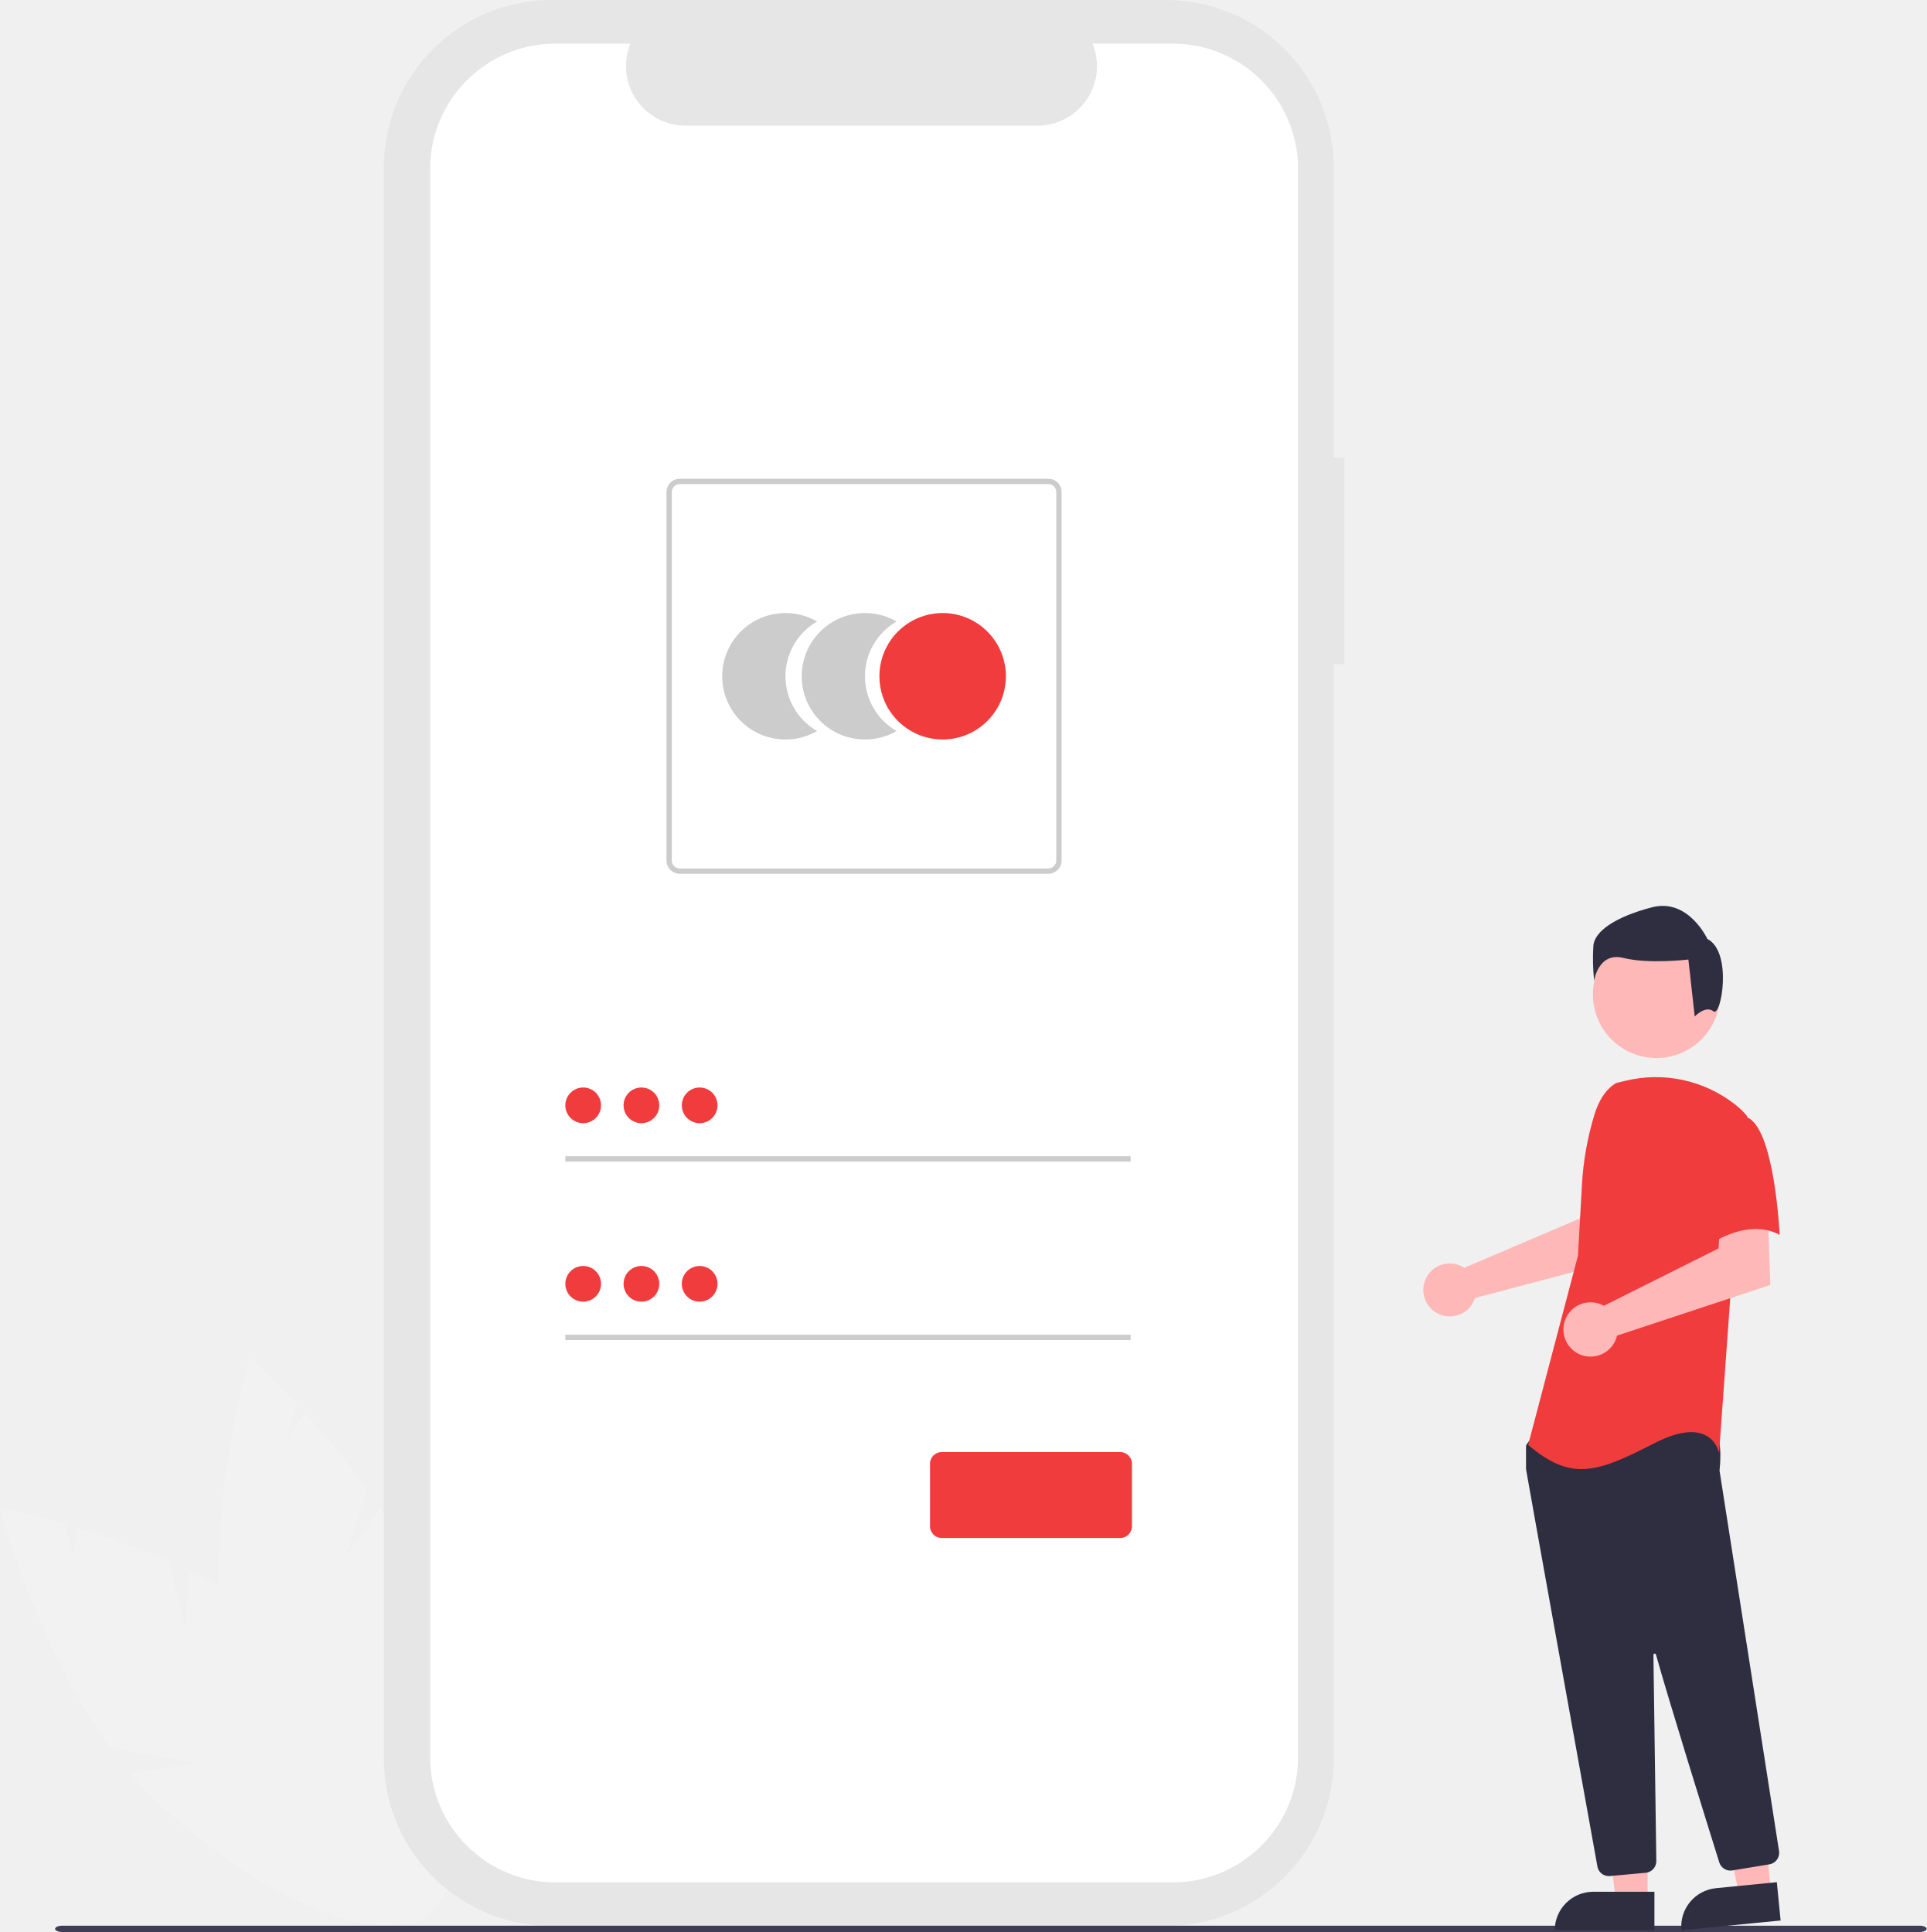
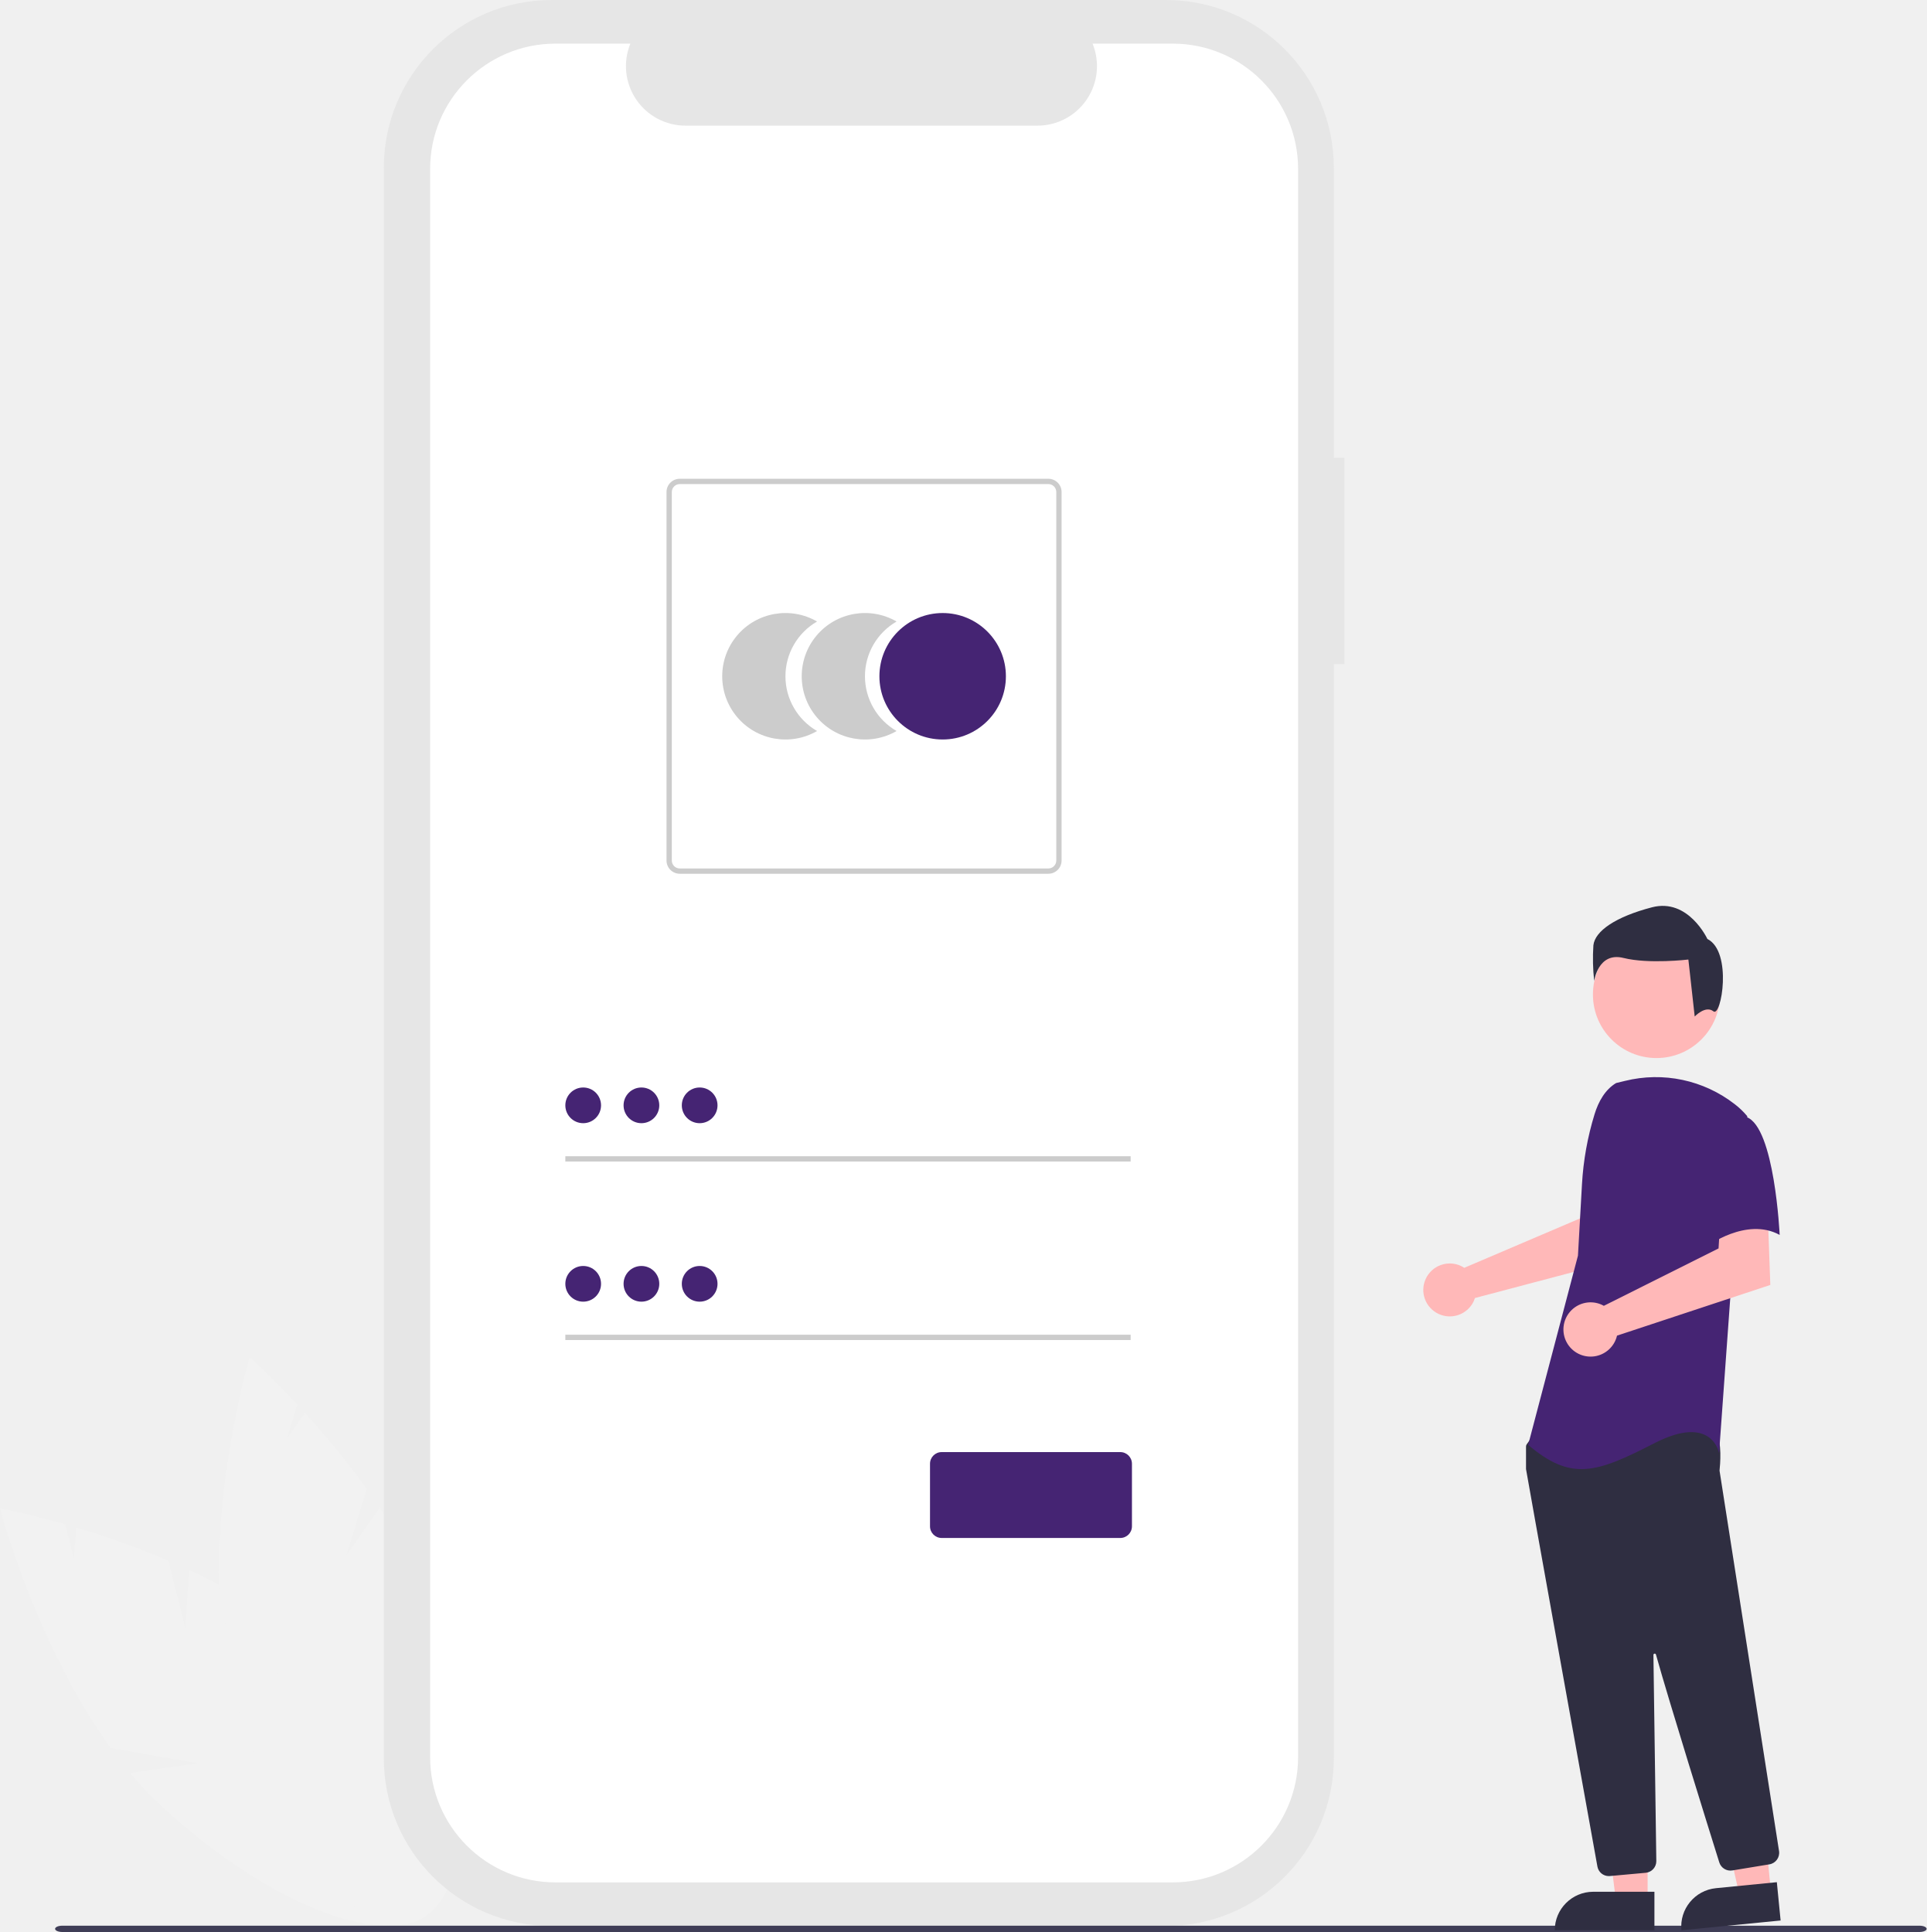
<svg xmlns="http://www.w3.org/2000/svg" data-name="Layer 1" width="744.848" height="747.077" viewBox="0 0 744.848 747.077">
-   <path id="fa3b9e12-7275-481e-bee9-64fd9595a50d-107" data-name="Path 1" d="M299.205,705.809l-6.56-25.872a335.967,335.967,0,0,0-35.643-12.788l-.828,12.024-3.358-13.247c-15.021-4.294-25.24-6.183-25.24-6.183s13.8,52.489,42.754,92.617l33.734,5.926-26.207,3.779a135.926,135.926,0,0,0,11.719,12.422c42.115,39.092,89.024,57.028,104.773,40.06s-5.625-62.412-47.74-101.5c-13.056-12.119-29.457-21.844-45.875-29.5Z" transform="translate(-227.576 -76.46149)" fill="#f2f2f2" />
-   <path id="bde08021-c30f-4979-a9d8-cb90b72b5ca2-108" data-name="Path 2" d="M361.591,677.706l7.758-25.538a335.94,335.94,0,0,0-23.9-29.371l-6.924,9.865,3.972-13.076c-10.641-11.436-18.412-18.335-18.412-18.335s-15.315,52.067-11.275,101.384l25.815,22.51-24.392-10.312a135.919,135.919,0,0,0,3.614,16.694c15.846,55.234,46.731,94.835,68.983,88.451s27.446-56.335,11.6-111.569c-4.912-17.123-13.926-33.926-24.023-48.965Z" transform="translate(-227.576 -76.46149)" fill="#f2f2f2" />
-   <path id="b3ac2088-de9b-4f7f-bc99-0ed9705c1a9d-109" data-name="Path 22" d="M747.327,253.445h-4.092v-112.1a64.883,64.883,0,0,0-64.883-64.883H440.845a64.883,64.883,0,0,0-64.883,64.883v615a64.883,64.883,0,0,0,64.883,64.883H678.352a64.883,64.883,0,0,0,64.882-64.883v-423.105h4.092Z" transform="translate(-227.576 -76.46149)" fill="#e6e6e6" />
-   <path id="b2715b96-3117-487c-acc0-20904544b5b7-110" data-name="Path 23" d="M680.97,93.335h-31a23.02,23.02,0,0,1-21.316,31.714H492.589a23.02,23.02,0,0,1-21.314-31.714H442.319a48.454,48.454,0,0,0-48.454,48.454v614.107a48.454,48.454,0,0,0,48.454,48.454H680.97a48.454,48.454,0,0,0,48.454-48.454h0V141.788a48.454,48.454,0,0,0-48.454-48.453Z" transform="translate(-227.576 -76.46149)" fill="#fff" />
-   <path id="b06d66ec-6c84-45dd-8c27-1263a6253192-111" data-name="Path 6" d="M531.234,337.965a24.437,24.437,0,0,1,12.23-21.174,24.45,24.45,0,1,0,0,42.345A24.434,24.434,0,0,1,531.234,337.965Z" transform="translate(-227.576 -76.46149)" fill="#ccc" />
-   <path id="e73810fe-4cf4-40cc-8c7c-ca544ce30bd4-112" data-name="Path 7" d="M561.971,337.965a24.436,24.436,0,0,1,12.23-21.174,24.45,24.45,0,1,0,0,42.345A24.434,24.434,0,0,1,561.971,337.965Z" transform="translate(-227.576 -76.46149)" fill="#ccc" />
-   <circle id="a4813fcf-056e-4514-bb8b-e6506f49341f" data-name="Ellipse 1" cx="364.434" cy="261.502" r="24.45" fill="#f13c3e" />
-   <path id="bbe451c3-febc-41ba-8083-4c8307a2e73e-113" data-name="Path 8" d="M632.872,414.33h-142.5a5.123,5.123,0,0,1-5.117-5.117v-142.5a5.123,5.123,0,0,1,5.117-5.117h142.5a5.123,5.123,0,0,1,5.117,5.117v142.5A5.123,5.123,0,0,1,632.872,414.33Zm-142.5-150.686a3.073,3.073,0,0,0-3.07,3.07v142.5a3.073,3.073,0,0,0,3.07,3.07h142.5a3.073,3.073,0,0,0,3.07-3.07v-142.5a3.073,3.073,0,0,0-3.07-3.07Z" transform="translate(-227.576 -76.46149)" fill="#ccc" />
+   <path id="fa3b9e12-7275-481e-bee9-64fd9595a50d-36" data-name="Path 1" d="M299.205,705.809l-6.56-25.872a335.967,335.967,0,0,0-35.643-12.788l-.828,12.024-3.358-13.247c-15.021-4.294-25.24-6.183-25.24-6.183s13.8,52.489,42.754,92.617l33.734,5.926-26.207,3.779a135.926,135.926,0,0,0,11.719,12.422c42.115,39.092,89.024,57.028,104.773,40.06s-5.625-62.412-47.74-101.5c-13.056-12.119-29.457-21.844-45.875-29.5Z" transform="translate(-227.576 -76.46149)" fill="#f2f2f2" />
+   <path id="bde08021-c30f-4979-a9d8-cb90b72b5ca2-37" data-name="Path 2" d="M361.591,677.706l7.758-25.538a335.94,335.94,0,0,0-23.9-29.371l-6.924,9.865,3.972-13.076c-10.641-11.436-18.412-18.335-18.412-18.335s-15.315,52.067-11.275,101.384l25.815,22.51-24.392-10.312a135.919,135.919,0,0,0,3.614,16.694c15.846,55.234,46.731,94.835,68.983,88.451s27.446-56.335,11.6-111.569c-4.912-17.123-13.926-33.926-24.023-48.965Z" transform="translate(-227.576 -76.46149)" fill="#f2f2f2" />
+   <path id="b3ac2088-de9b-4f7f-bc99-0ed9705c1a9d-38" data-name="Path 22" d="M747.327,253.445h-4.092v-112.1a64.883,64.883,0,0,0-64.883-64.883H440.845a64.883,64.883,0,0,0-64.883,64.883v615a64.883,64.883,0,0,0,64.883,64.883H678.352a64.883,64.883,0,0,0,64.882-64.883v-423.105h4.092Z" transform="translate(-227.576 -76.46149)" fill="#e6e6e6" />
+   <path id="b2715b96-3117-487c-acc0-20904544b5b7-39" data-name="Path 23" d="M680.97,93.335h-31a23.02,23.02,0,0,1-21.316,31.714H492.589a23.02,23.02,0,0,1-21.314-31.714H442.319a48.454,48.454,0,0,0-48.454,48.454v614.107a48.454,48.454,0,0,0,48.454,48.454H680.97a48.454,48.454,0,0,0,48.454-48.454h0V141.788a48.454,48.454,0,0,0-48.454-48.453Z" transform="translate(-227.576 -76.46149)" fill="#fff" />
+   <path id="b06d66ec-6c84-45dd-8c27-1263a6253192-40" data-name="Path 6" d="M531.234,337.965a24.437,24.437,0,0,1,12.23-21.174,24.45,24.45,0,1,0,0,42.345A24.434,24.434,0,0,1,531.234,337.965Z" transform="translate(-227.576 -76.46149)" fill="#ccc" />
+   <path id="e73810fe-4cf4-40cc-8c7c-ca544ce30bd4-41" data-name="Path 7" d="M561.971,337.965a24.436,24.436,0,0,1,12.23-21.174,24.45,24.45,0,1,0,0,42.345A24.434,24.434,0,0,1,561.971,337.965Z" transform="translate(-227.576 -76.46149)" fill="#ccc" />
+   <circle id="a4813fcf-056e-4514-bb8b-e6506f49341f" data-name="Ellipse 1" cx="364.434" cy="261.502" r="24.45" fill="#452473" />
+   <path id="bbe451c3-febc-41ba-8083-4c8307a2e73e-42" data-name="Path 8" d="M632.872,414.33h-142.5a5.123,5.123,0,0,1-5.117-5.117v-142.5a5.123,5.123,0,0,1,5.117-5.117h142.5a5.123,5.123,0,0,1,5.117,5.117v142.5A5.123,5.123,0,0,1,632.872,414.33Zm-142.5-150.686a3.073,3.073,0,0,0-3.07,3.07v142.5a3.073,3.073,0,0,0,3.07,3.07h142.5a3.073,3.073,0,0,0,3.07-3.07v-142.5a3.073,3.073,0,0,0-3.07-3.07Z" transform="translate(-227.576 -76.46149)" fill="#ccc" />
  <rect id="bb28937d-932f-4fdf-befe-f406e51091fe" data-name="Rectangle 1" x="218.562" y="447.102" width="218.552" height="2.047" fill="#ccc" />
-   <circle id="fcef55fc-4968-45b2-93bb-1a1080c85fc7" data-name="Ellipse 2" cx="225.464" cy="427.42" r="6.902" fill="#f13c3e" />
+   <circle id="fcef55fc-4968-45b2-93bb-1a1080c85fc7" data-name="Ellipse 2" cx="225.464" cy="427.42" r="6.902" fill="#452473" />
  <rect id="ff33d889-4c74-4b91-85ef-b4882cc8fe76" data-name="Rectangle 2" x="218.562" y="516.118" width="218.552" height="2.047" fill="#ccc" />
-   <circle id="e8fa0310-b872-4adf-aedd-0c6eda09f3b8" data-name="Ellipse 3" cx="225.464" cy="496.437" r="6.902" fill="#f13c3e" />
-   <path d="M660.69,671.172H591.622a4.505,4.505,0,0,1-4.5-4.5v-24.208a4.505,4.505,0,0,1,4.5-4.5h69.068a4.505,4.505,0,0,1,4.5,4.5v24.208A4.505,4.505,0,0,1,660.69,671.172Z" transform="translate(-227.576 -76.46149)" fill="#f13c3e" />
-   <circle id="e12ee00d-aa4a-4413-a013-11d20b7f97f7" data-name="Ellipse 7" cx="247.978" cy="427.42" r="6.902" fill="#f13c3e" />
-   <circle id="f58f497e-6949-45c8-be5f-eee2aa0f6586" data-name="Ellipse 8" cx="270.492" cy="427.42" r="6.902" fill="#f13c3e" />
-   <circle id="b4d4939a-c6e6-4f4d-ba6c-e8b05485017d" data-name="Ellipse 9" cx="247.978" cy="496.437" r="6.902" fill="#f13c3e" />
-   <circle id="aff120b1-519b-4e96-ac87-836aa55663de" data-name="Ellipse 10" cx="270.492" cy="496.437" r="6.902" fill="#f13c3e" />
-   <path id="f1094013-1297-477a-ac57-08eac07c4bd5-114" data-name="Path 88" d="M969.642,823.539H251.656c-1.537,0-2.782-.546-2.782-1.218s1.245-1.219,2.782-1.219H969.642c1.536,0,2.782.546,2.782,1.219S971.178,823.539,969.642,823.539Z" transform="translate(-227.576 -76.46149)" fill="#3f3d56" />
+   <circle id="e8fa0310-b872-4adf-aedd-0c6eda09f3b8" data-name="Ellipse 3" cx="225.464" cy="496.437" r="6.902" fill="#452473" />
+   <path d="M660.69,671.172H591.622a4.505,4.505,0,0,1-4.5-4.5v-24.208a4.505,4.505,0,0,1,4.5-4.5h69.068a4.505,4.505,0,0,1,4.5,4.5v24.208A4.505,4.505,0,0,1,660.69,671.172Z" transform="translate(-227.576 -76.46149)" fill="#452473" />
+   <circle id="e12ee00d-aa4a-4413-a013-11d20b7f97f7" data-name="Ellipse 7" cx="247.978" cy="427.42" r="6.902" fill="#452473" />
+   <circle id="f58f497e-6949-45c8-be5f-eee2aa0f6586" data-name="Ellipse 8" cx="270.492" cy="427.42" r="6.902" fill="#452473" />
+   <circle id="b4d4939a-c6e6-4f4d-ba6c-e8b05485017d" data-name="Ellipse 9" cx="247.978" cy="496.437" r="6.902" fill="#452473" />
+   <circle id="aff120b1-519b-4e96-ac87-836aa55663de" data-name="Ellipse 10" cx="270.492" cy="496.437" r="6.902" fill="#452473" />
+   <path id="f1094013-1297-477a-ac57-08eac07c4bd5-43" data-name="Path 88" d="M969.642,823.539H251.656c-1.537,0-2.782-.546-2.782-1.218s1.245-1.219,2.782-1.219H969.642c1.536,0,2.782.546,2.782,1.219S971.178,823.539,969.642,823.539Z" transform="translate(-227.576 -76.46149)" fill="#3f3d56" />
  <path d="M792.253,565.923a10.094,10.094,0,0,1,1.411.787l44.852-19.143,1.601-11.815,17.922-.11-1.059,27.098-59.2,15.656a10.608,10.608,0,0,1-.447,1.208,10.235,10.235,0,1,1-5.079-13.682Z" transform="translate(-227.576 -76.46149)" fill="#ffb8b8" />
  <polygon points="636.98 735.021 624.72 735.021 618.888 687.733 636.982 687.734 636.98 735.021" fill="#ffb8b8" />
  <path d="M615.963,731.518h23.644a0,0,0,0,1,0,0v14.887a0,0,0,0,1,0,0H601.076a0,0,0,0,1,0,0v0A14.887,14.887,0,0,1,615.963,731.518Z" fill="#2f2e41" />
  <polygon points="684.66 731.557 672.459 732.759 662.018 686.271 680.025 684.497 684.66 731.557" fill="#ffb8b8" />
  <path d="M891.686,806.128h23.644a0,0,0,0,1,0,0v14.887a0,0,0,0,1,0,0H876.799a0,0,0,0,1,0,0v0A14.887,14.887,0,0,1,891.686,806.128Z" transform="translate(-303.0087 15.2906) rotate(-5.62529)" fill="#2f2e41" />
  <circle cx="640.393" cy="384.574" r="24.561" fill="#ffb8b8" />
  <path d="M849.556,801.919a4.471,4.471,0,0,1-4.415-3.697c-6.346-35.226-27.088-150.405-27.584-153.596a1.427,1.427,0,0,1-.016-.222v-8.588a1.489,1.489,0,0,1,.279-.872l2.74-3.838a1.478,1.478,0,0,1,1.144-.625c15.622-.732,66.784-2.879,69.256.209h0c2.482,3.104,1.605,12.507,1.404,14.36l.01.193,22.985,146.995a4.512,4.512,0,0,1-3.715,5.135l-14.356,2.365a4.521,4.521,0,0,1-5.025-3.093c-4.44-14.188-19.329-61.918-24.489-80.387a.499.499,0,0,0-.98.139c.258,17.605.881,62.523,1.096,78.037l.023,1.671a4.518,4.518,0,0,1-4.093,4.536l-13.844,1.258C849.836,801.914,849.695,801.919,849.556,801.919Z" transform="translate(-227.576 -76.46149)" fill="#2f2e41" />
-   <path id="ae7af94f-88d7-4204-9f07-e3651de85c05-115" data-name="Path 99" d="M852.381,495.254c-4.286,2.548-6.851,7.23-8.323,11.995a113.681,113.681,0,0,0-4.884,27.159l-1.556,27.6-19.255,73.17c16.689,14.121,26.315,10.912,48.78-.639s25.032,3.851,25.032,3.851l4.492-62.258,6.418-68.032a30.164,30.164,0,0,0-4.861-4.674,49.658,49.658,0,0,0-42.442-8.995Z" transform="translate(-227.576 -76.46149)" fill="#f13c3e" />
+   <path id="ae7af94f-88d7-4204-9f07-e3651de85c05-44" data-name="Path 99" d="M852.381,495.254c-4.286,2.548-6.851,7.23-8.323,11.995a113.681,113.681,0,0,0-4.884,27.159l-1.556,27.6-19.255,73.17c16.689,14.121,26.315,10.912,48.78-.639s25.032,3.851,25.032,3.851l4.492-62.258,6.418-68.032a30.164,30.164,0,0,0-4.861-4.674,49.658,49.658,0,0,0-42.442-8.995Z" transform="translate(-227.576 -76.46149)" fill="#452473" />
  <path d="M846.127,580.7a10.526,10.526,0,0,1,1.501.704l44.348-22.197.736-12.026,18.294-1.261.98,27.413L852.72,592.932a10.496,10.496,0,1,1-6.593-12.232Z" transform="translate(-227.576 -76.46149)" fill="#ffb8b8" />
-   <path id="a6768b0e-63d0-4b31-8462-9b2e0b00f0fd-116" data-name="Path 101" d="M902.766,508.412c10.912,3.851,12.834,45.574,12.834,45.574-12.837-7.06-28.241,4.493-28.241,4.493s-3.209-10.912-7.06-25.032a24.53,24.53,0,0,1,5.134-23.106S891.854,504.558,902.766,508.412Z" transform="translate(-227.576 -76.46149)" fill="#f13c3e" />
-   <path id="bfd7963f-0cf8-4885-9d3a-2c00bccda2e3-117" data-name="Path 102" d="M889.991,467.531c-3.06-2.448-7.235,2.002-7.235,2.002l-2.448-22.033s-15.301,1.833-25.093-.612-11.323,8.875-11.323,8.875a78.58,78.58,0,0,1-.306-13.771c.612-5.508,8.568-11.017,22.645-14.689S887.652,439.543,887.652,439.543C897.445,444.439,893.051,469.979,889.991,467.531Z" transform="translate(-227.576 -76.46149)" fill="#2f2e41" />
+   <path id="a6768b0e-63d0-4b31-8462-9b2e0b00f0fd-45" data-name="Path 101" d="M902.766,508.412c10.912,3.851,12.834,45.574,12.834,45.574-12.837-7.06-28.241,4.493-28.241,4.493s-3.209-10.912-7.06-25.032a24.53,24.53,0,0,1,5.134-23.106S891.854,504.558,902.766,508.412Z" transform="translate(-227.576 -76.46149)" fill="#452473" />
+   <path id="bfd7963f-0cf8-4885-9d3a-2c00bccda2e3-46" data-name="Path 102" d="M889.991,467.531c-3.06-2.448-7.235,2.002-7.235,2.002l-2.448-22.033s-15.301,1.833-25.093-.612-11.323,8.875-11.323,8.875a78.58,78.58,0,0,1-.306-13.771c.612-5.508,8.568-11.017,22.645-14.689S887.652,439.543,887.652,439.543C897.445,444.439,893.051,469.979,889.991,467.531Z" transform="translate(-227.576 -76.46149)" fill="#2f2e41" />
</svg>
